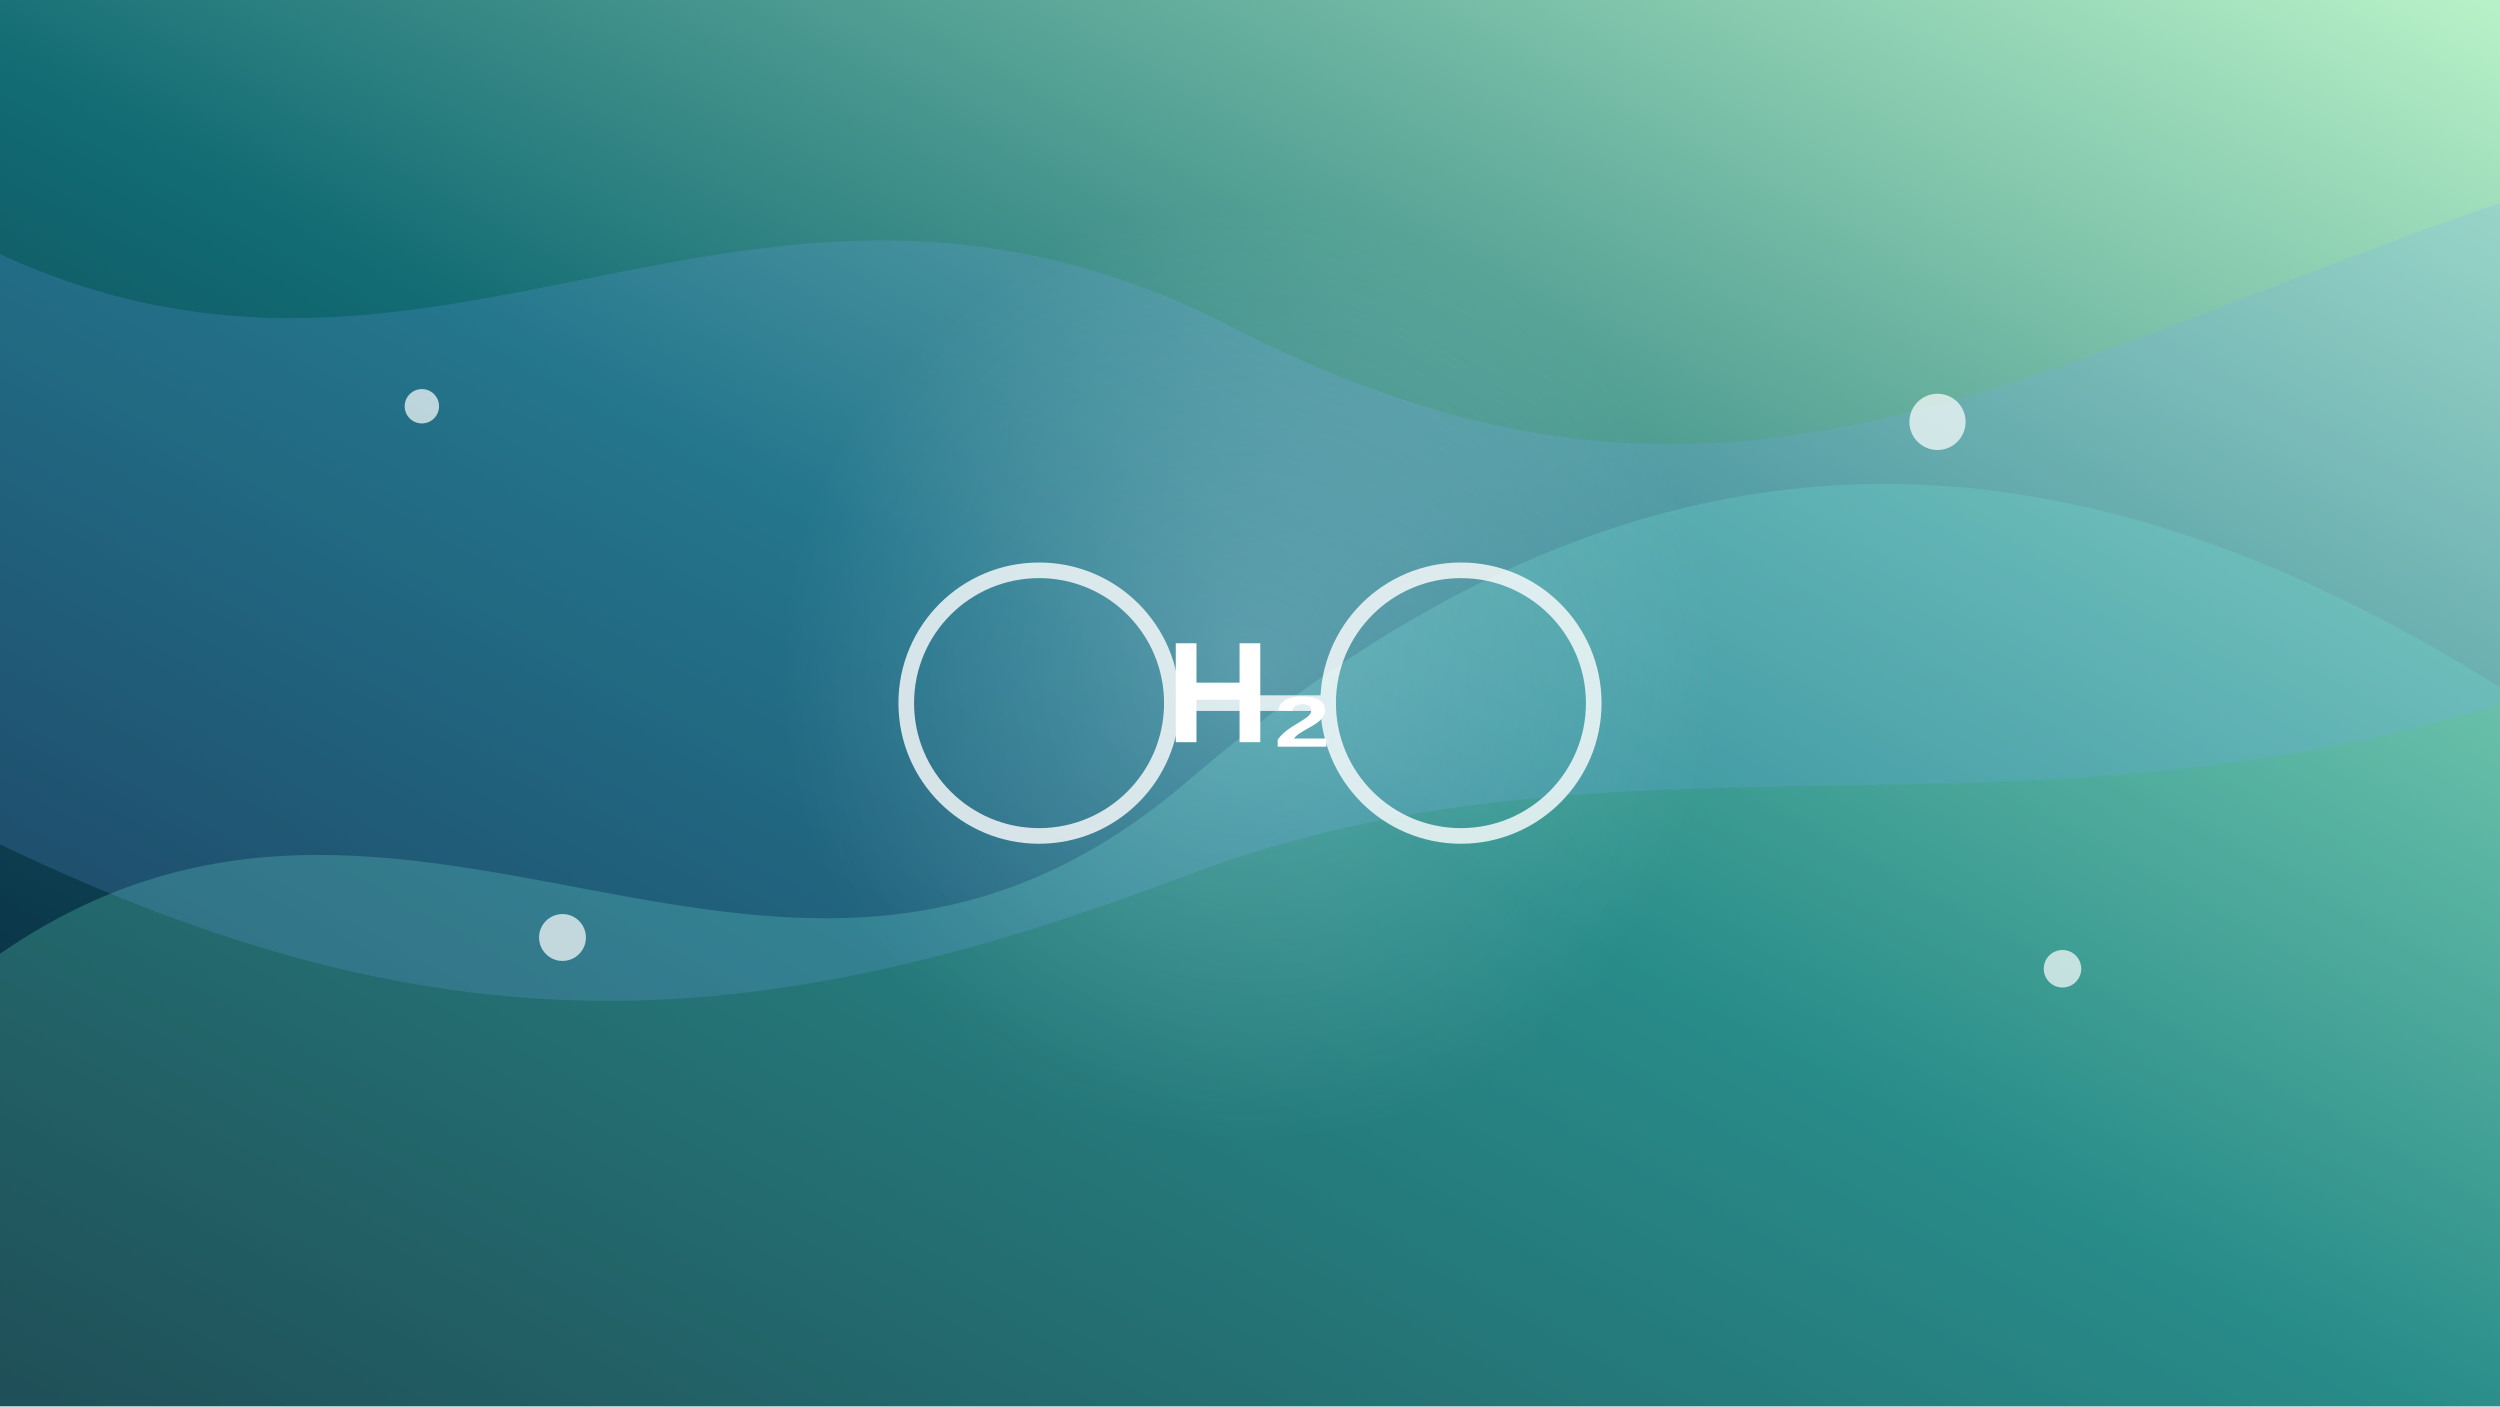
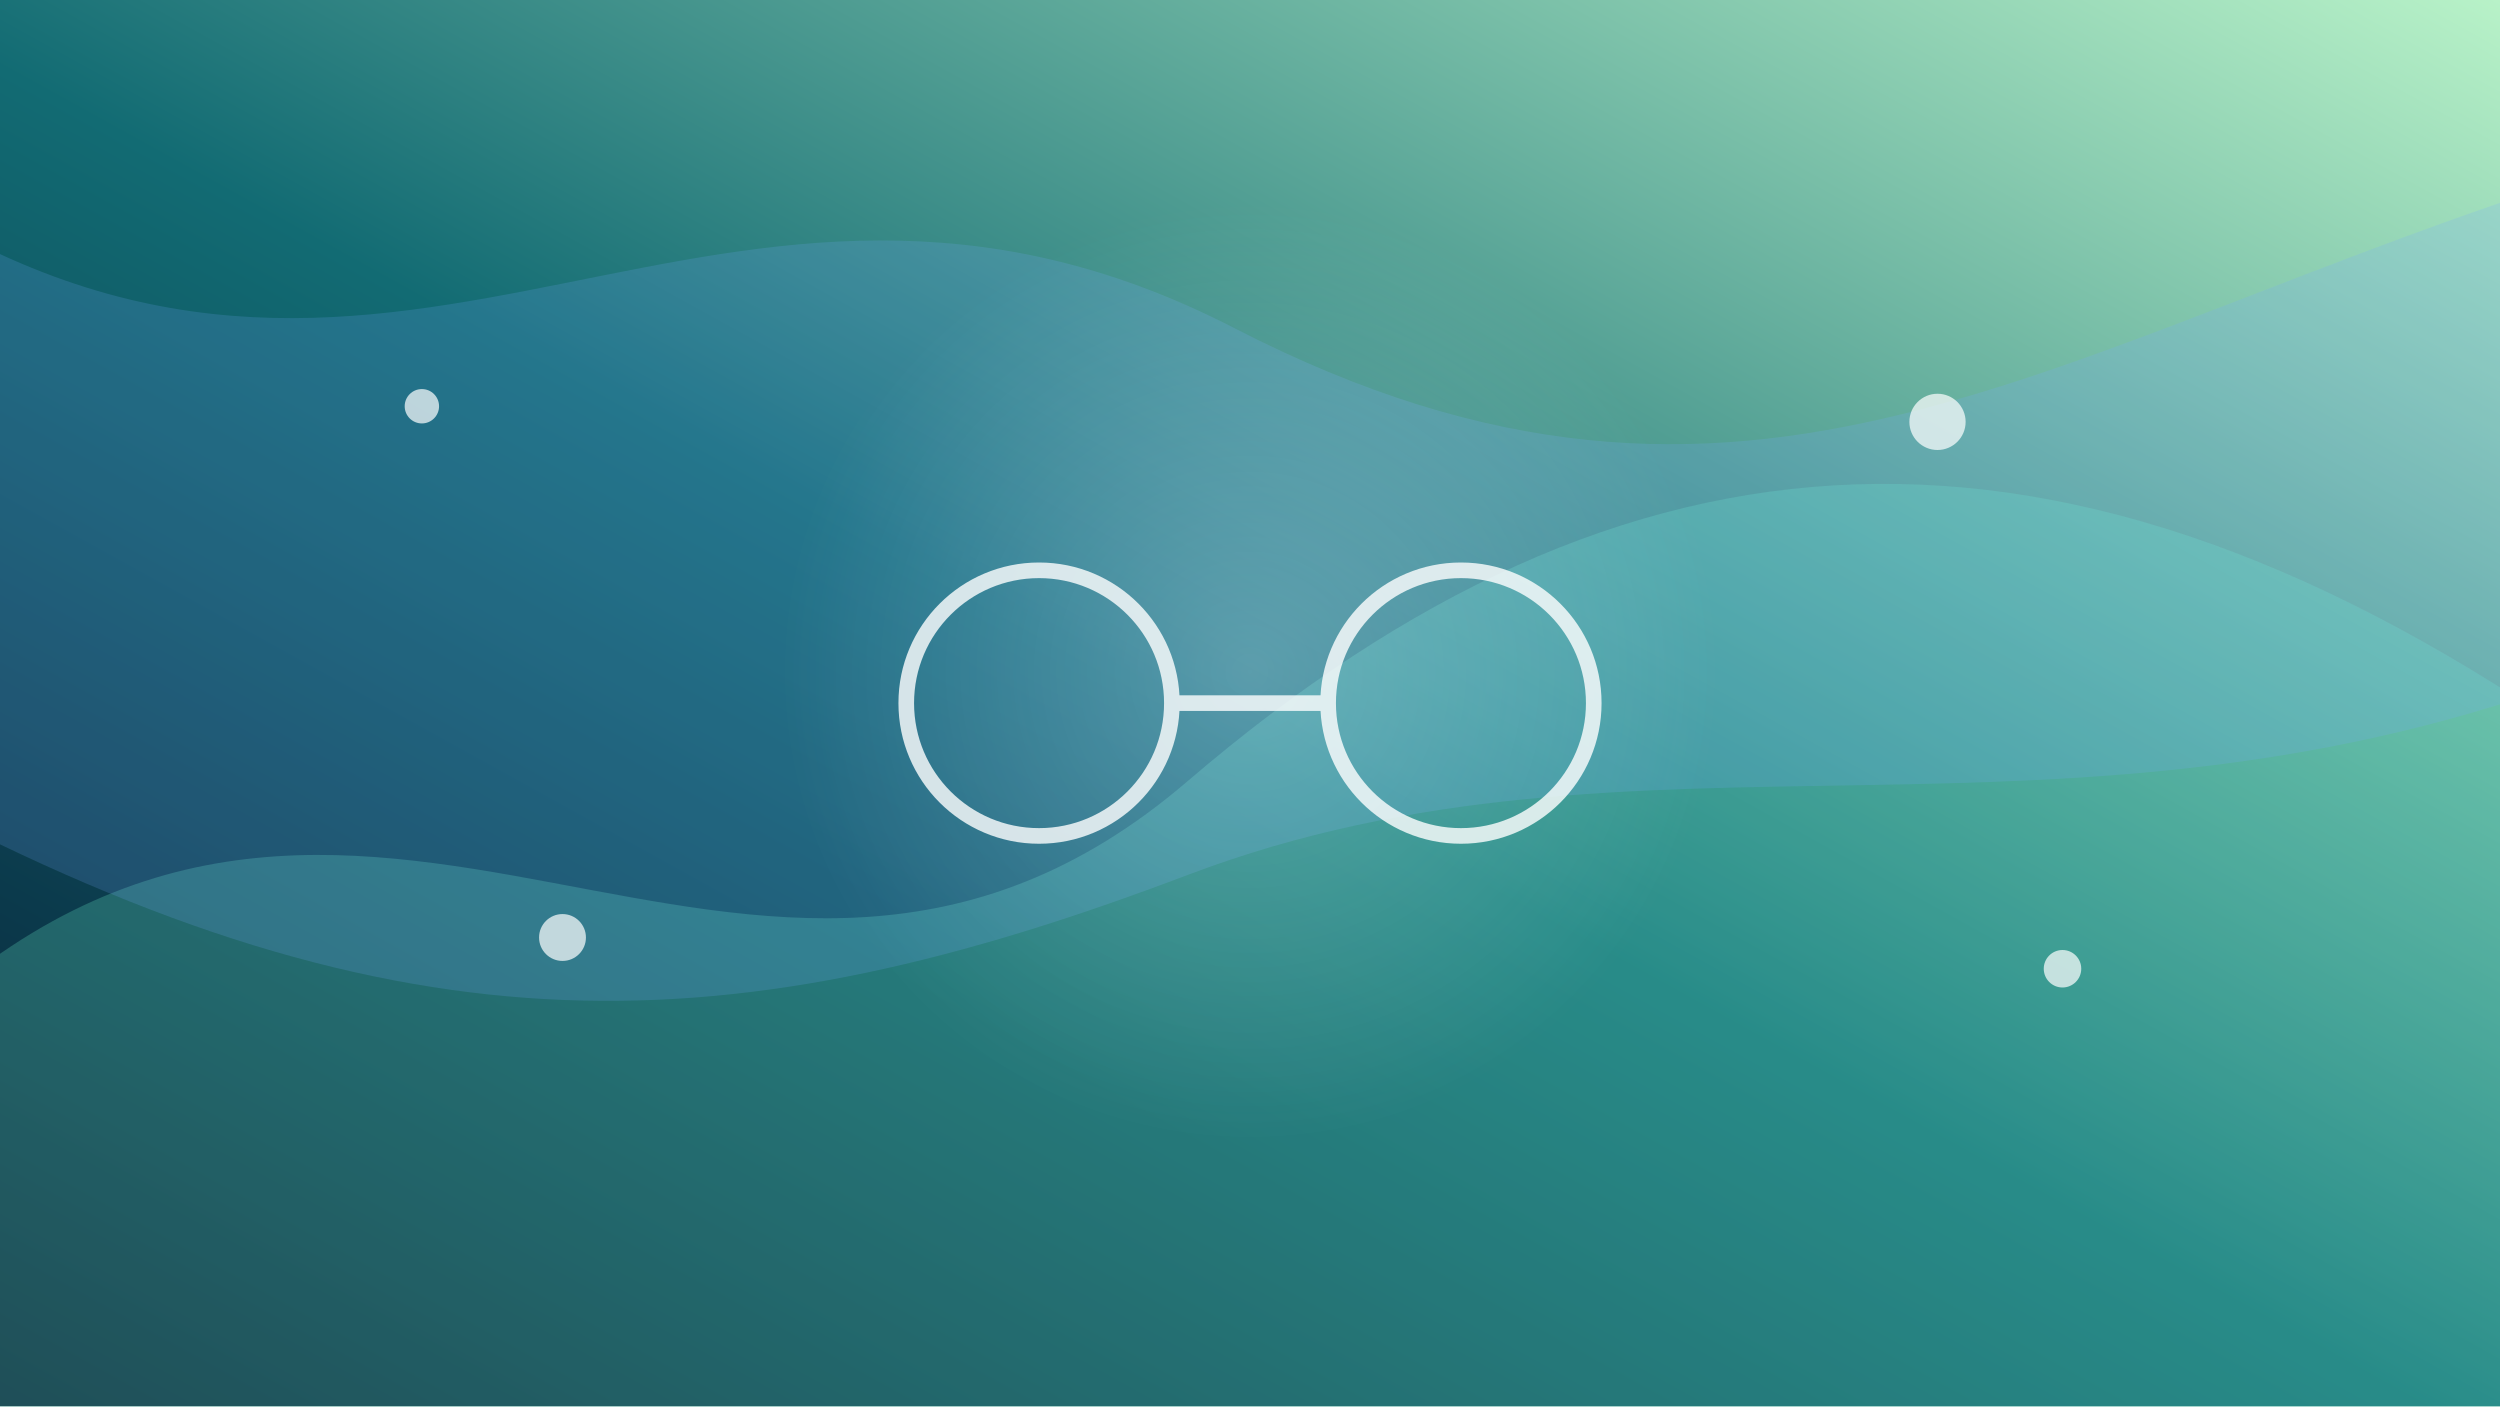
<svg xmlns="http://www.w3.org/2000/svg" viewBox="0 0 1600 900" role="img" aria-labelledby="t d">
  <defs>
    <linearGradient id="g" x1="0" y1="1" x2="1" y2="0">
      <stop stop-color="#071b33" />
      <stop offset=".48" stop-color="#126b73" />
      <stop offset="1" stop-color="#b8f2c8" />
    </linearGradient>
    <radialGradient id="r">
      <stop stop-color="#eaffff" stop-opacity=".9" />
      <stop offset="1" stop-color="#eaffff" stop-opacity="0" />
    </radialGradient>
  </defs>
  <rect width="1600" height="900" fill="url(#g)" />
  <path d="M-60 660C230 380 480 740 760 500s560-260 900-20V960H-60Z" fill="#6ef2cb" opacity=".24" />
  <path d="M-60 130C260 330 460 40 790 210s520 10 870-100v320c-340 130-610 20-900 130S260 680-60 510Z" fill="#77a8ff" opacity=".18" />
  <circle cx="800" cy="430" r="300" fill="url(#r)" opacity=".28" />
  <g fill="none" stroke="#fff" stroke-width="10" opacity=".8">
    <circle cx="665" cy="450" r="85" />
    <circle cx="935" cy="450" r="85" />
    <path d="M750 450h100" />
  </g>
-   <text x="800" y="475" text-anchor="middle" font-family="Arial,sans-serif" font-size="92" font-weight="700" fill="#fff">H₂</text>
  <g fill="#fff" opacity=".7">
    <circle cx="360" cy="600" r="15" />
    <circle cx="1240" cy="270" r="18" />
    <circle cx="1320" cy="620" r="12" />
    <circle cx="270" cy="260" r="11" />
  </g>
</svg>
